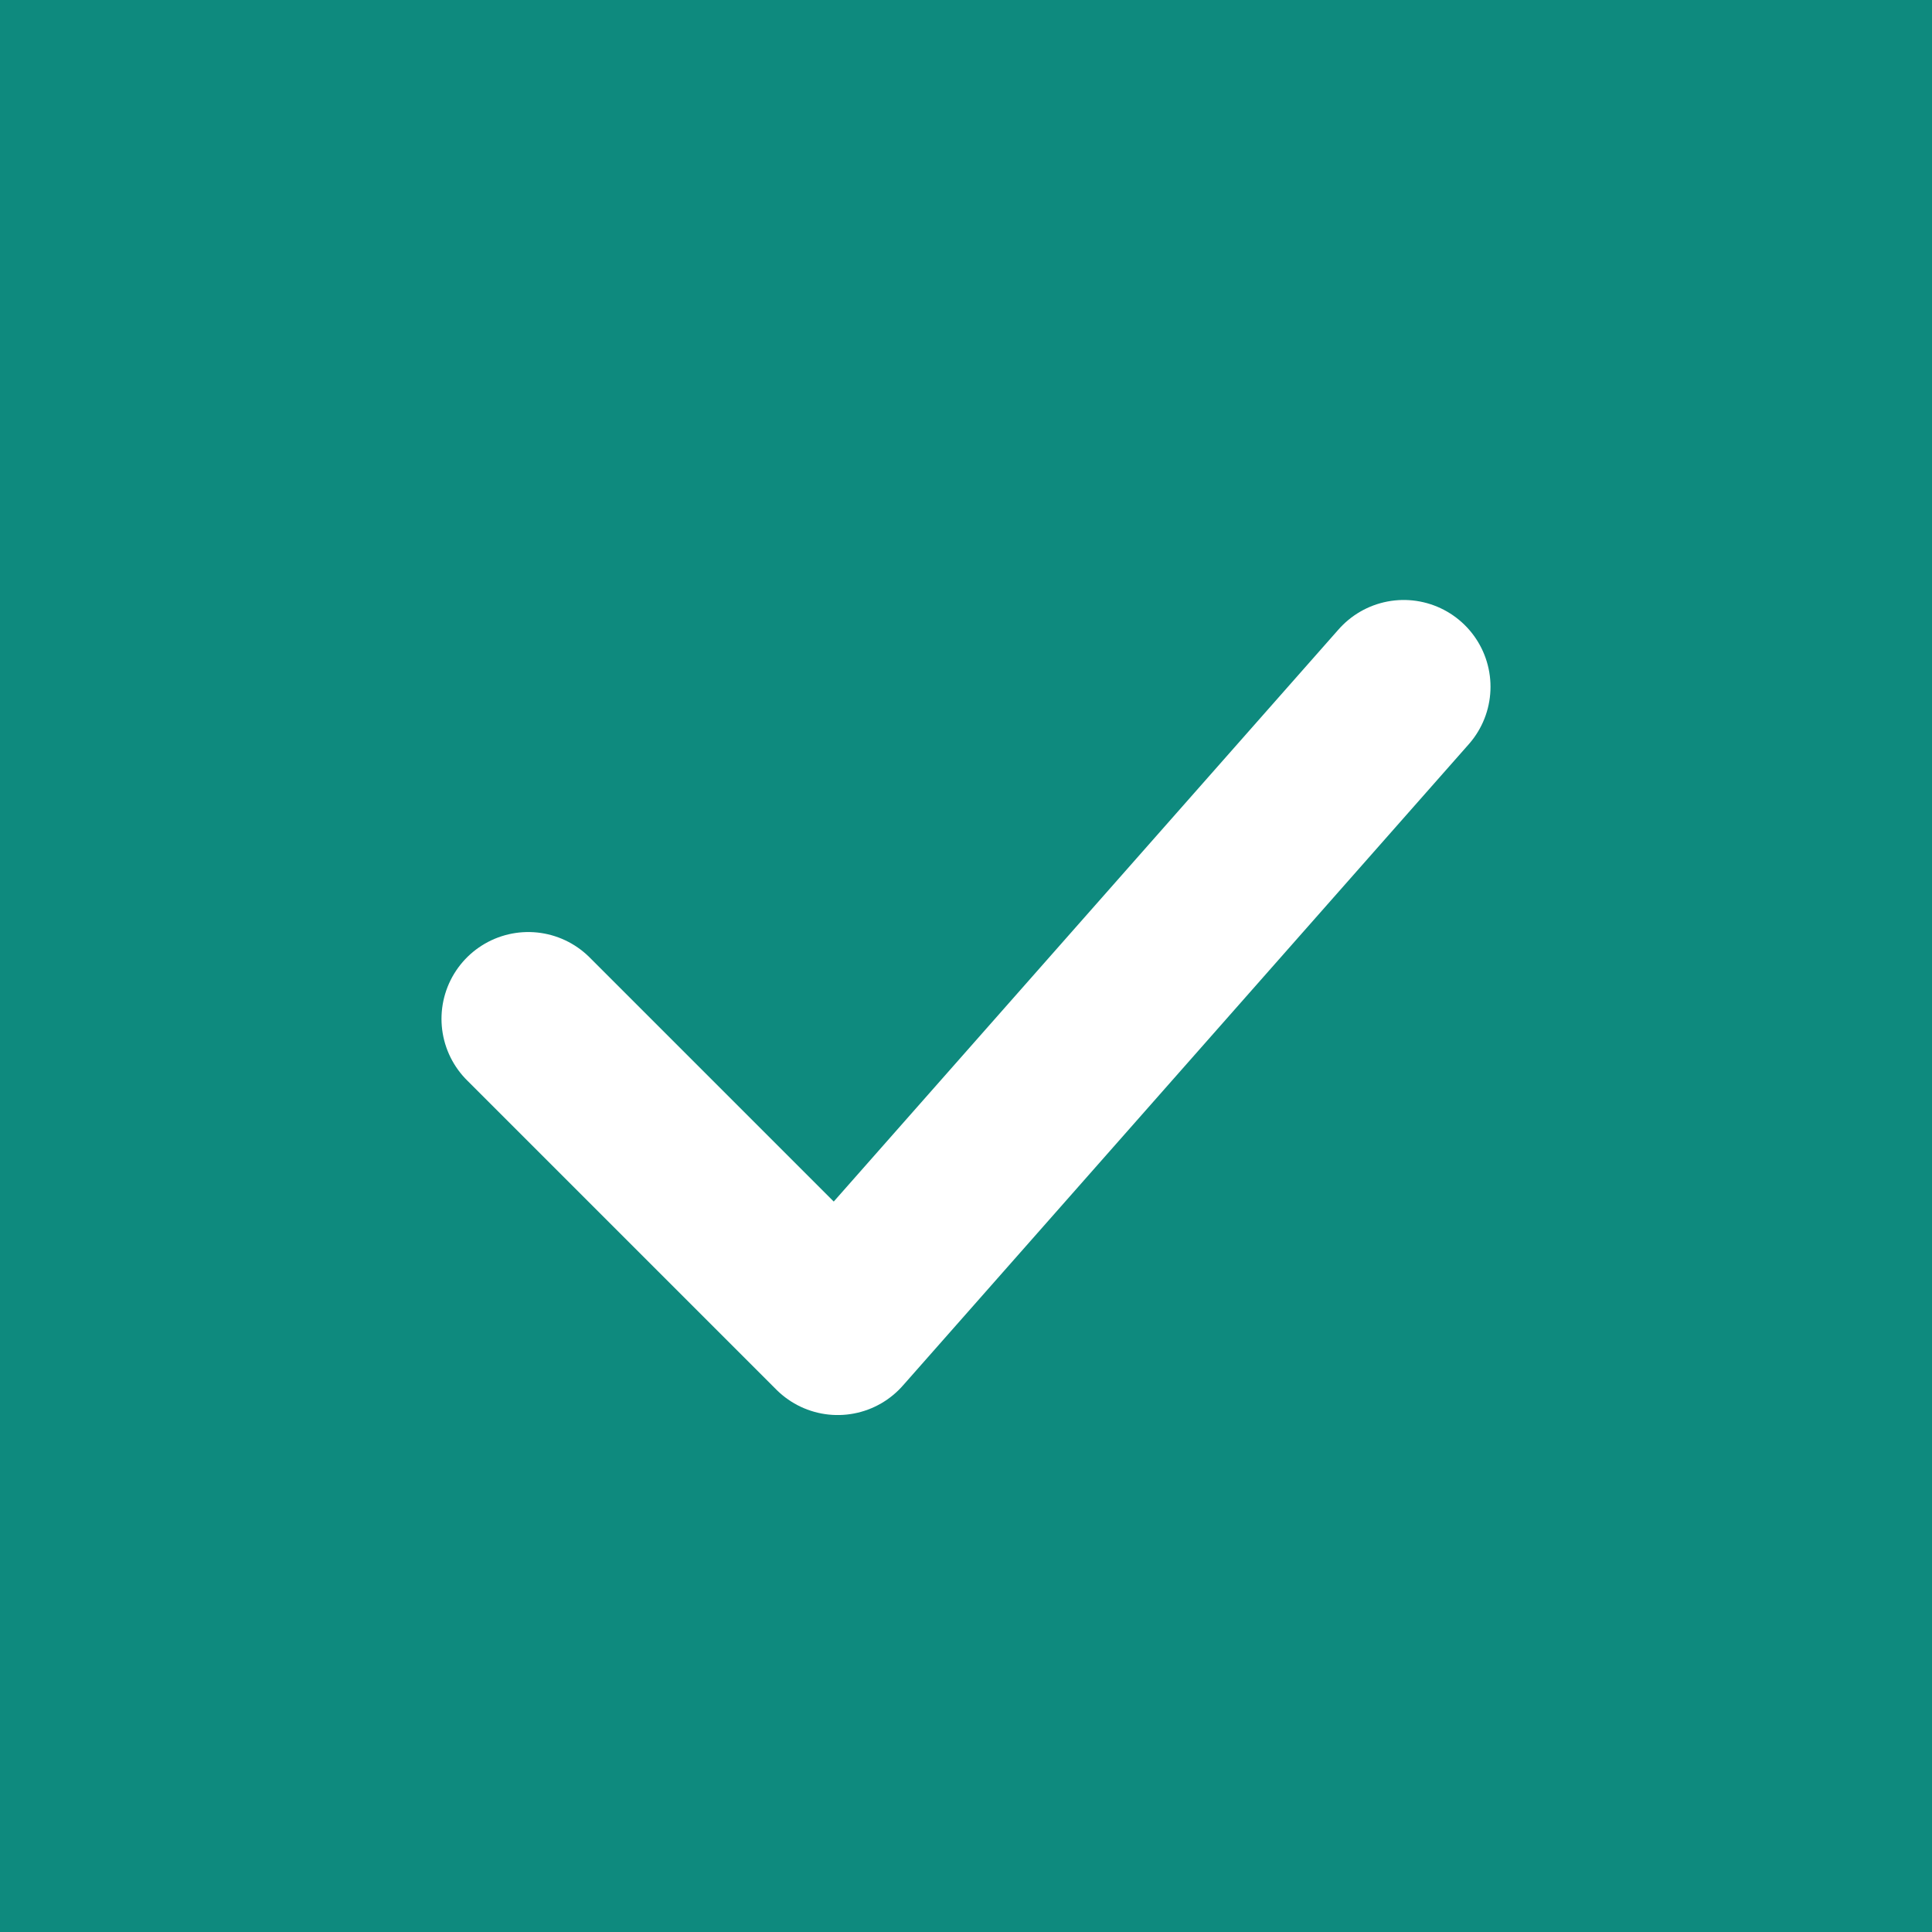
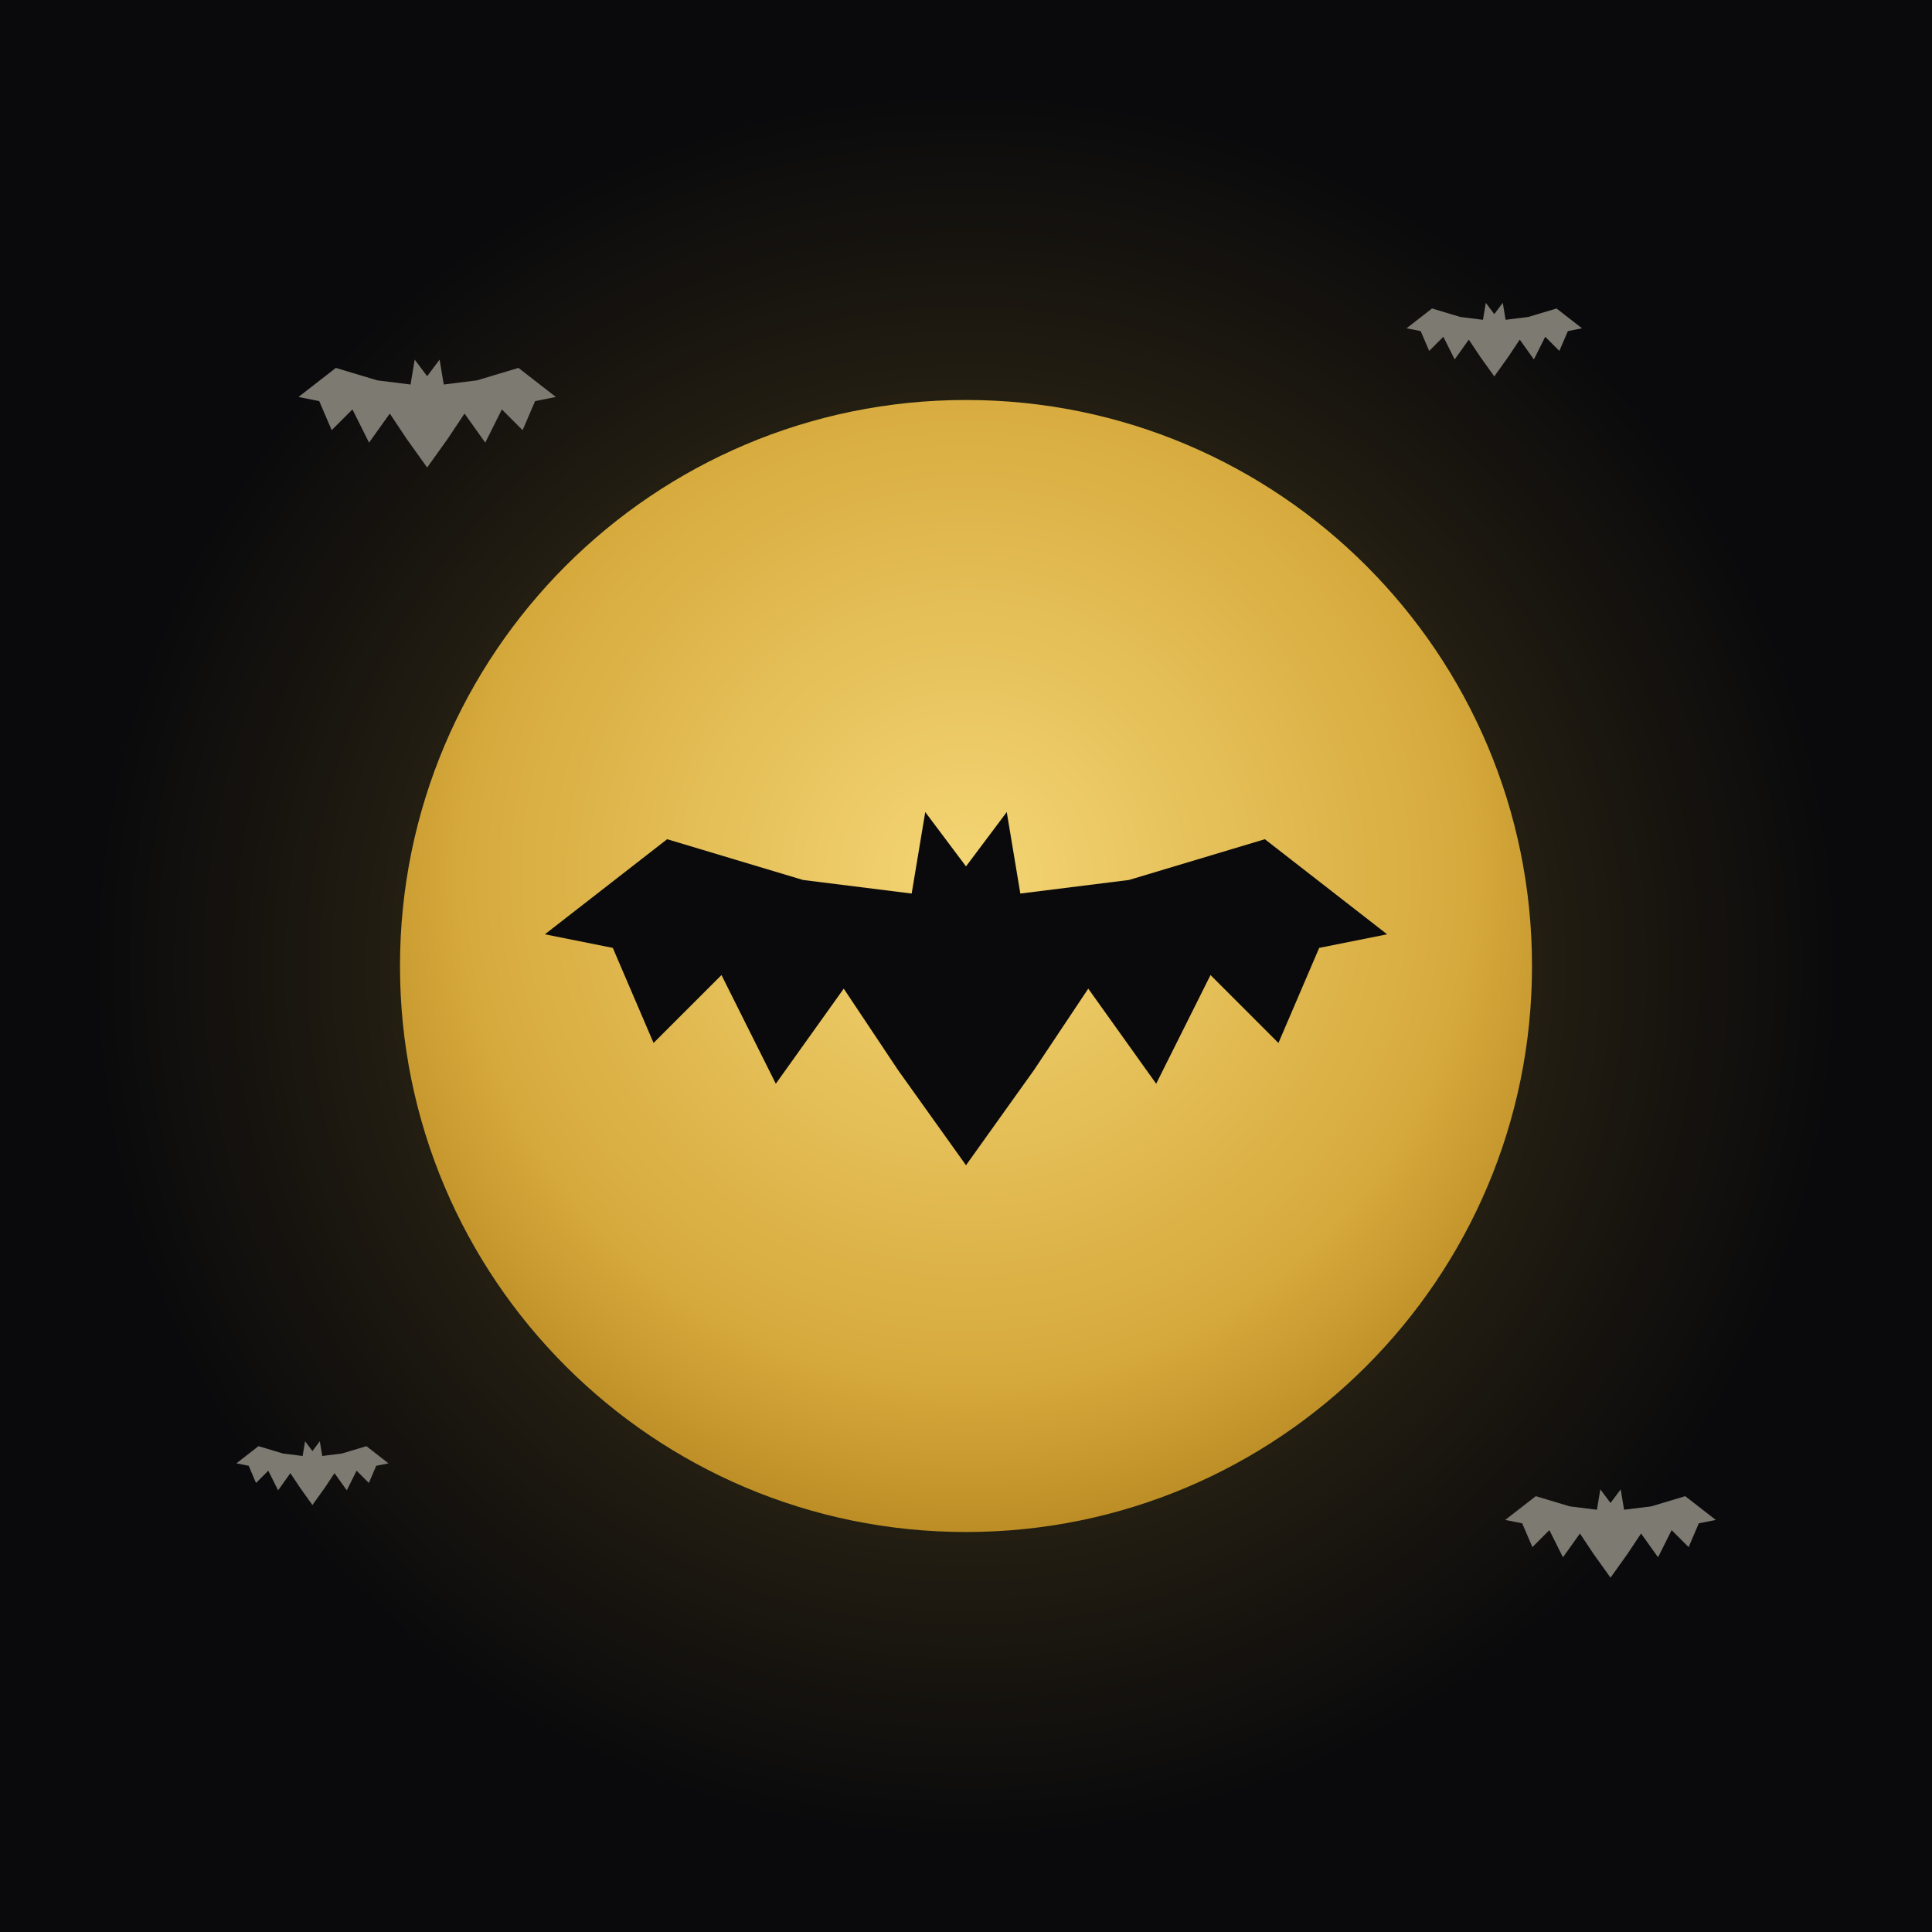
<svg xmlns="http://www.w3.org/2000/svg" viewBox="0 0 512 512">
-   <rect width="512" height="512" fill="#0e8a7e" />
-   <path d="M140 270l82 82 150-170" fill="none" stroke="#fff" stroke-width="46" stroke-linecap="round" stroke-linejoin="round" />
+   <defs>
+     <radialGradient id="g" cx="50%" cy="42%" r="60%">
+       <stop offset="0" stop-color="#f4d675" />
+       <stop offset=".75" stop-color="#d6a93c" />
+       <stop offset="1" stop-color="#b98a22" />
+     </radialGradient>
+     <radialGradient id="h" cx="50%" cy="50%" r="50%">
+       <stop offset="0" stop-color="#d6a93c" stop-opacity=".35" />
+       <stop offset="1" stop-color="#d6a93c" stop-opacity="0" />
+     </radialGradient>
+   </defs>
+   <rect width="512" height="512" fill="#0a0a0c" />
+   <circle cx="256" cy="256" r="230" fill="url(#h)" />
+   <circle cx="256" cy="256" r="150" fill="url(#g)" />
+   <g transform="translate(256 262) scale(3.6 3.6) translate(-32 -16)" fill="#0a0a0c">
+     <path d="M32,7 L35,3 L36,9 L44,8 L54,5 L63,12 L58,13 L55,20 L50,15 L46,23 L41,16 L37,22 L32,29 L27,22 L23,16 L18,23 L14,15 L9,20 L6,13 L1,12 L10,5 L20,8 L28,9 L29,3Z" />
+   </g>
+   <g fill="#7d7a72">
+     <g transform="translate(78 92) scale(1.1) ">
+       <path transform="scale(1)" d="M32,7 L35,3 L36,9 L44,8 L54,5 L63,12 L58,13 L55,20 L50,15 L46,23 L41,16 L37,22 L32,29 L27,22 L23,16 L18,23 L14,15 L9,20 L6,13 L1,12 L10,5 L20,8 L28,9 L29,3Z" />
+     </g>
+     <g transform="translate(372 78) scale(.75)">
+       <path d="M32,7 L35,3 L36,9 L44,8 L54,5 L63,12 L58,13 L55,20 L50,15 L46,23 L41,16 L37,22 L32,29 L27,22 L23,16 L18,23 L14,15 L9,20 L6,13 L1,12 L10,5 L20,8 L28,9 L29,3Z" />
+     </g>
+     <g transform="translate(398 392) scale(.9)">
+       <path d="M32,7 L35,3 L36,9 L44,8 L54,5 L63,12 L58,13 L55,20 L50,15 L46,23 L41,16 L37,22 L32,29 L27,22 L23,16 L18,23 L14,15 L9,20 L6,13 L1,12 L10,5 L20,8 L28,9 L29,3Z" />
+     </g>
+     <g transform="translate(62 380) scale(.65)">
+       <path d="M32,7 L35,3 L36,9 L44,8 L54,5 L63,12 L58,13 L55,20 L50,15 L46,23 L41,16 L37,22 L32,29 L27,22 L23,16 L18,23 L14,15 L9,20 L6,13 L1,12 L10,5 L20,8 L28,9 L29,3Z" />
+     </g>
+   </g>
</svg>
